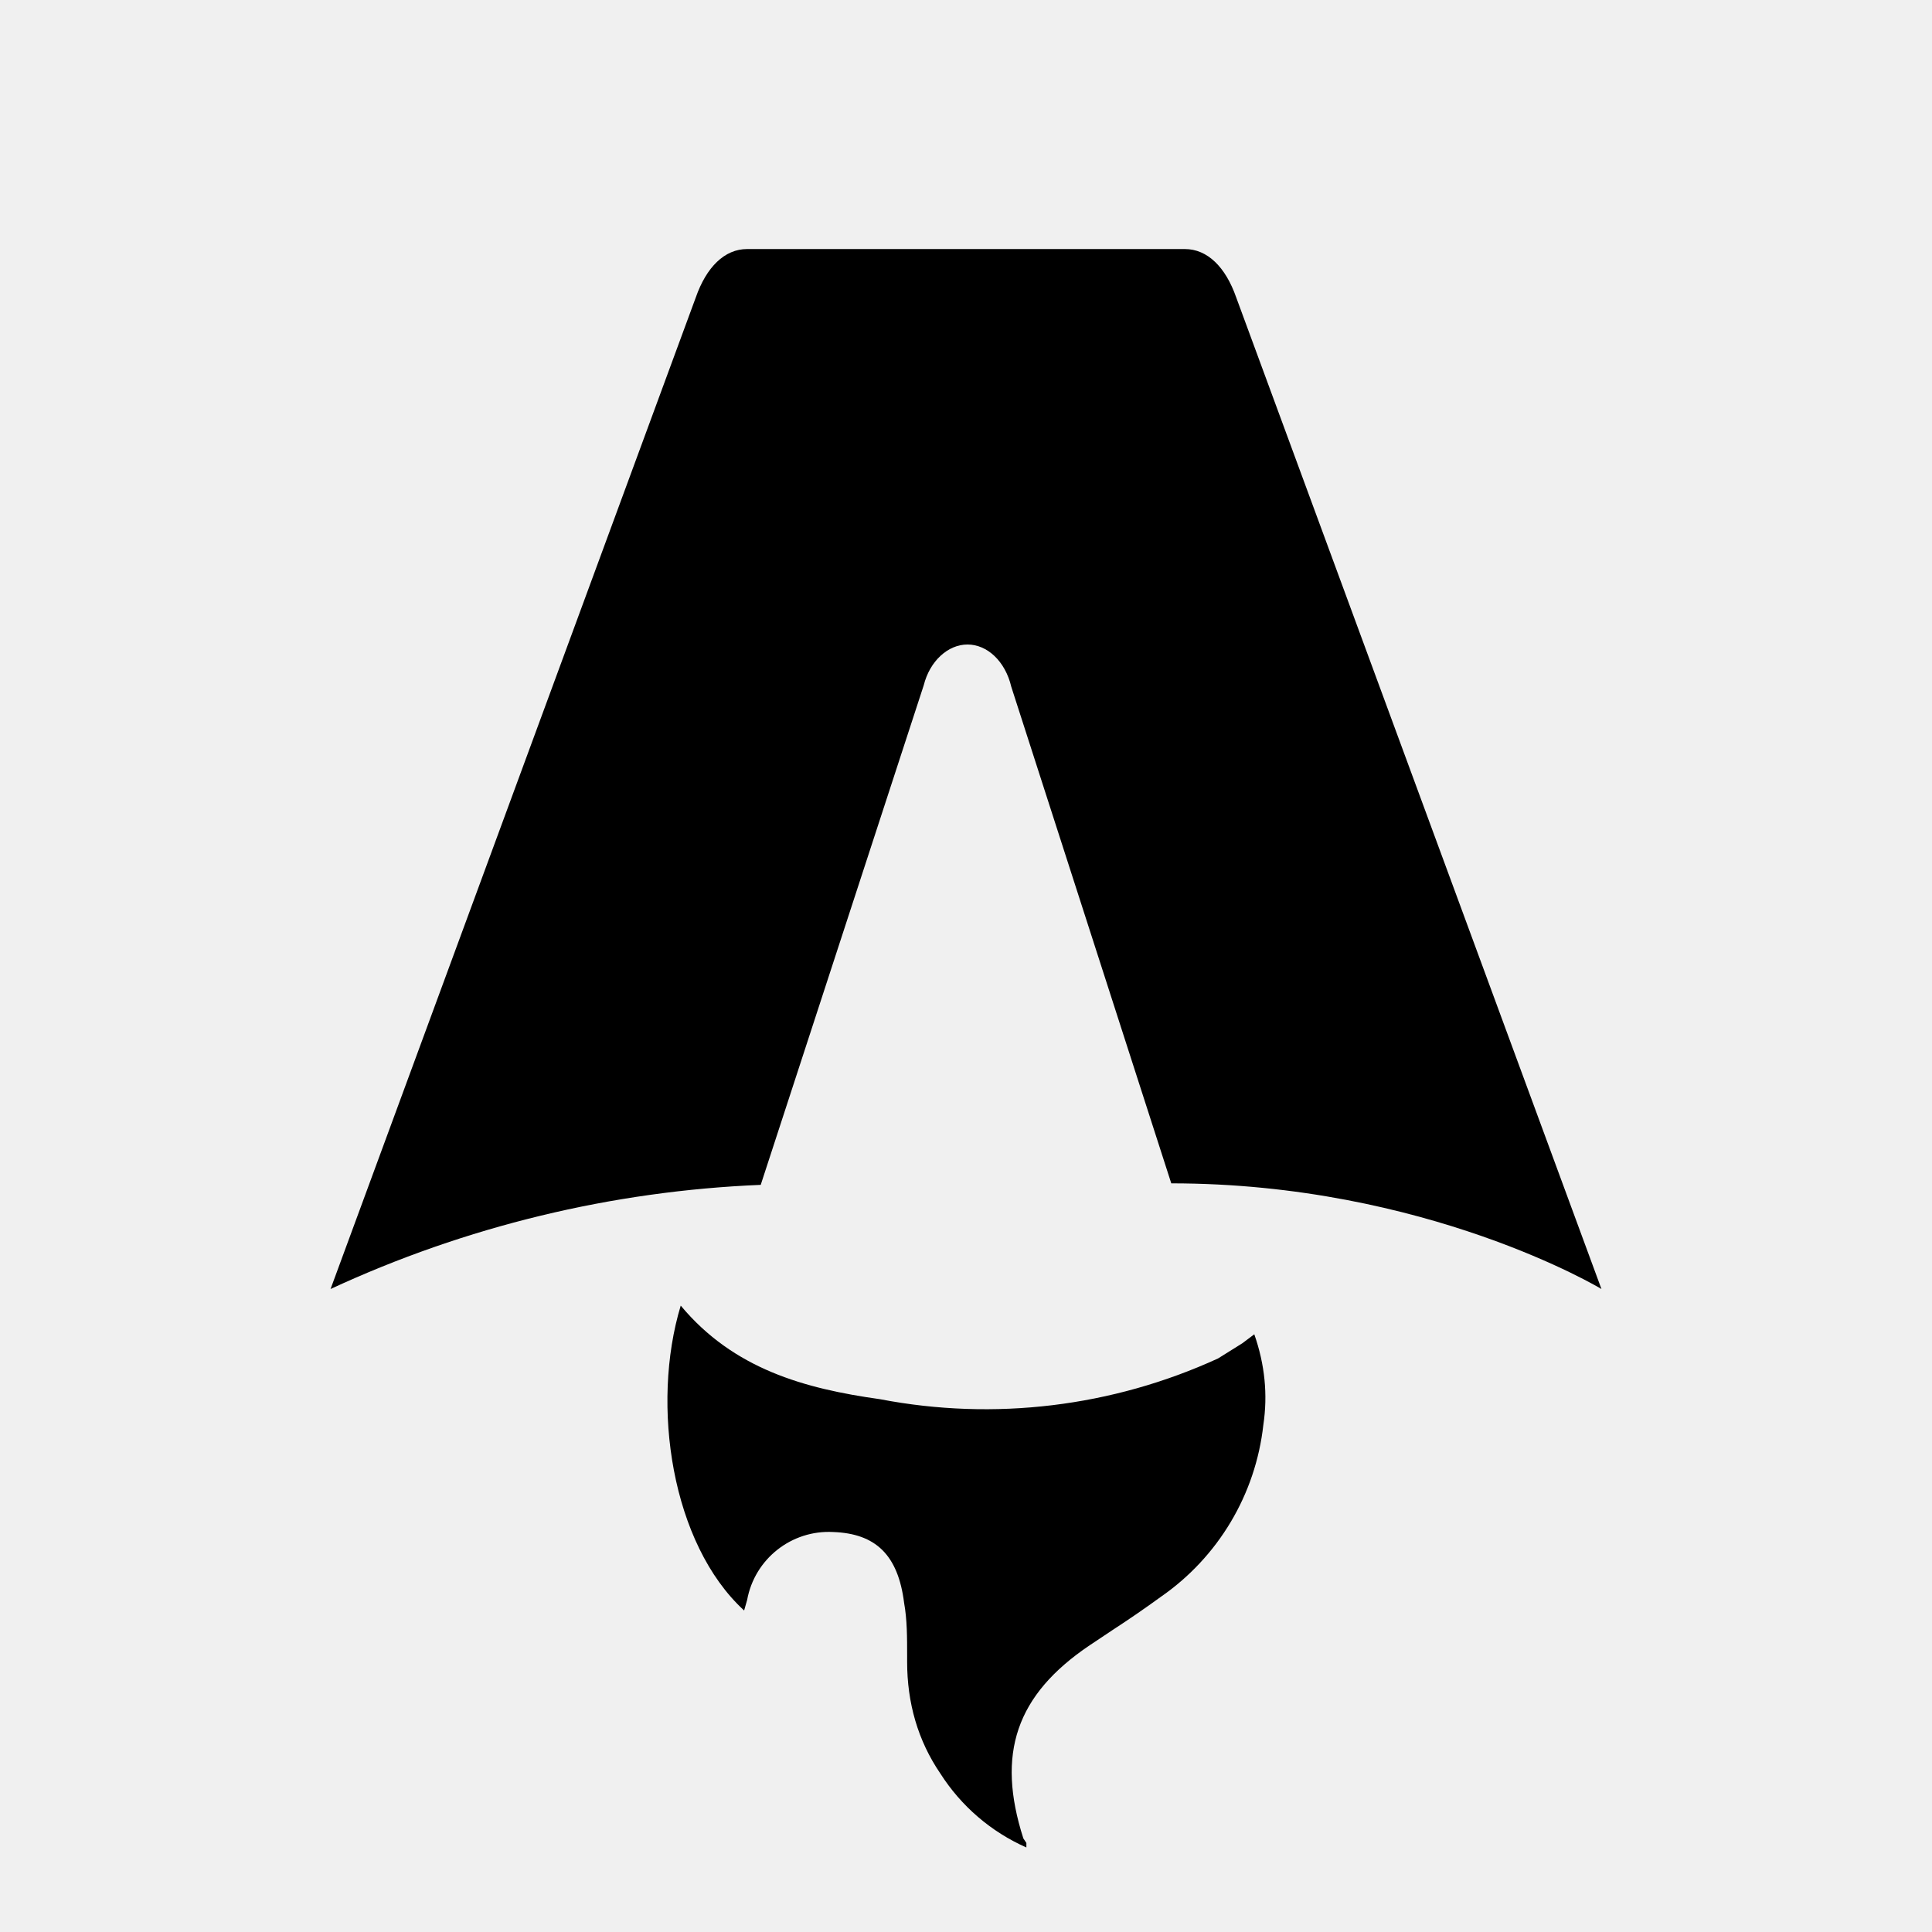
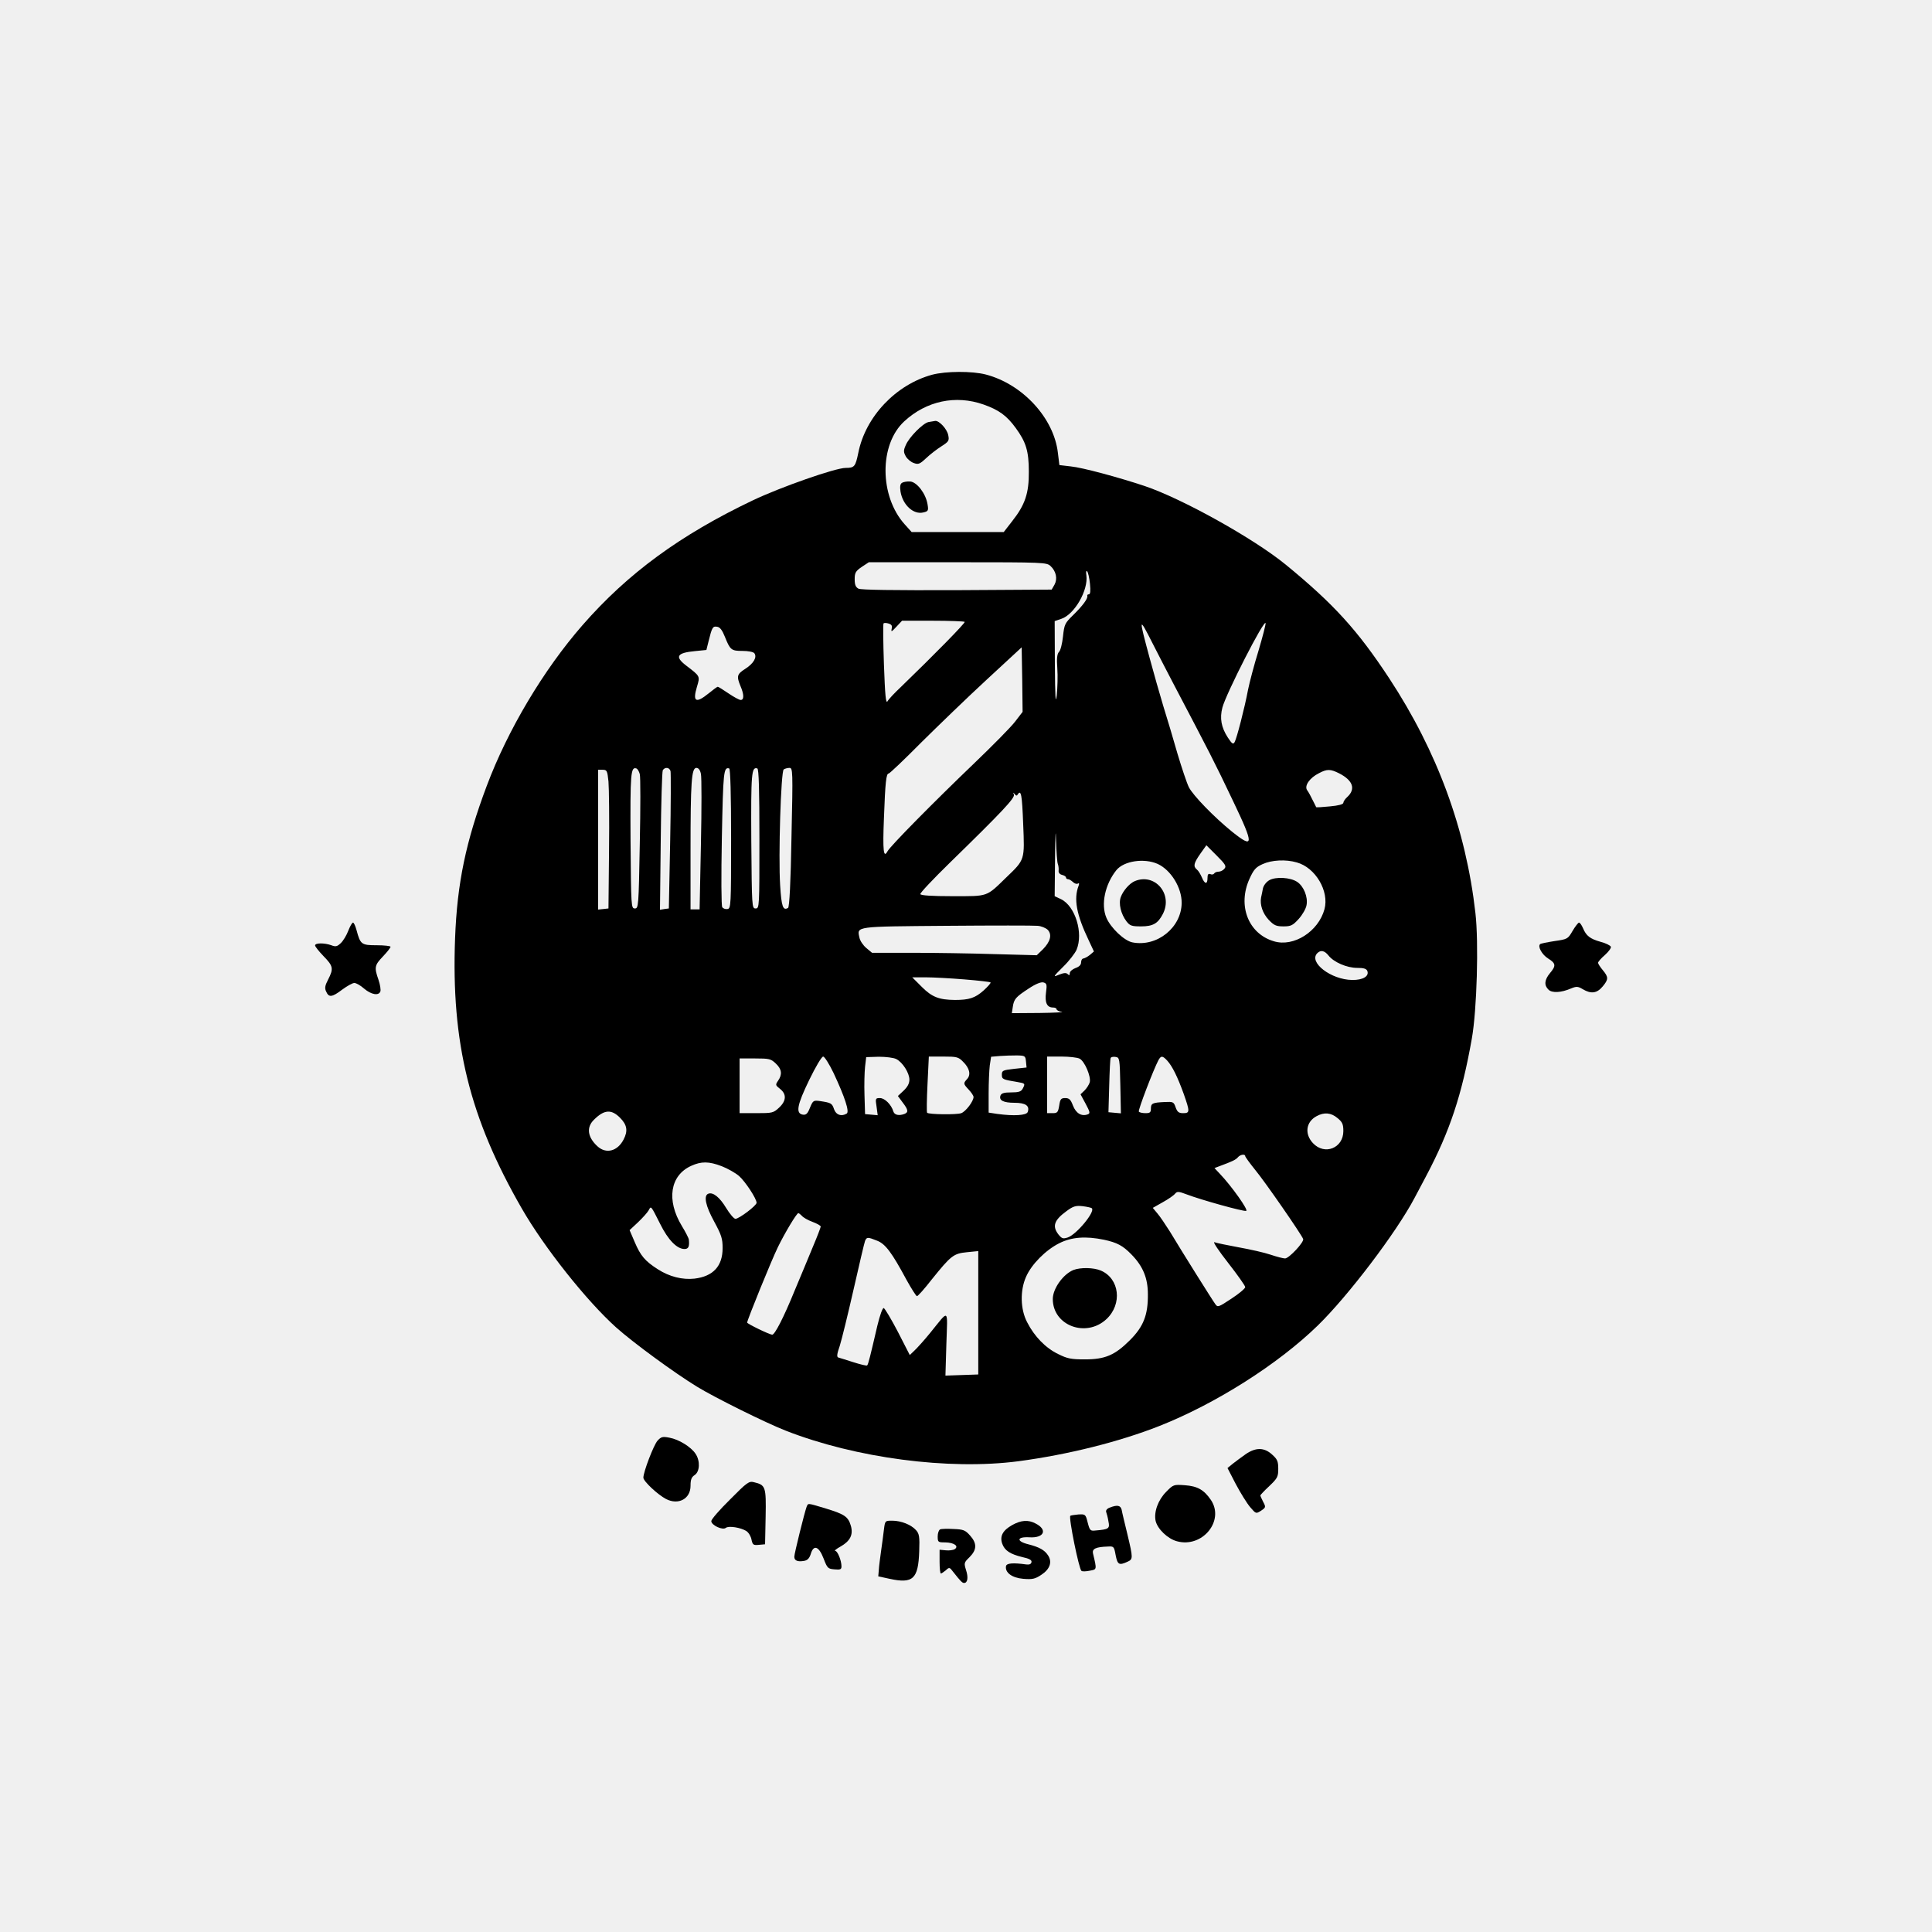
- <svg xmlns="http://www.w3.org/2000/svg" fill="none" viewBox="0 0 128 128">
-   <path d="M50.4 78.5a75.1 75.1 0 0 0-28.5 6.9l24.2-65.7c.7-2 1.9-3.2 3.4-3.2h29c1.5 0 2.7 1.2 3.4 3.2l24.2 65.7s-11.6-7-28.5-7L67 45.5c-.4-1.7-1.6-2.8-2.9-2.8-1.3 0-2.5 1.1-2.9 2.7L50.4 78.5Zm-1.1 28.2Zm-4.2-20.2c-2 6.6-.6 15.8 4.2 20.2a17.5 17.5 0 0 1 .2-.7 5.5 5.5 0 0 1 5.7-4.5c2.8.1 4.3 1.5 4.7 4.7.2 1.1.2 2.3.2 3.5v.4c0 2.7.7 5.2 2.2 7.4a13 13 0 0 0 5.7 4.9v-.3l-.2-.3c-1.8-5.6-.5-9.5 4.4-12.8l1.5-1a73 73 0 0 0 3.2-2.2 16 16 0 0 0 6.8-11.4c.3-2 .1-4-.6-6l-.8.6-1.6 1a37 37 0 0 1-22.4 2.7c-5-.7-9.7-2-13.2-6.2Z" />
-   <style>
-         path { fill: #000; }
-         @media (prefers-color-scheme: dark) {
-             path { fill: #FFF; }
-         }
-     </style>
+ <svg xmlns="http://www.w3.org/2000/svg" version="1.0" width="1024pt" height="1024pt" viewBox="0 0 1024 1024" preserveAspectRatio="xMidYMid meet">
+   <g transform="translate(0,1024) scale(0.1,-0.1)" fill="#000000" stroke="none">
+     <path d="M4941 8254 c-192 -52 -354 -222 -392 -415 -15 -72 -20 -79 -67 -79 -54 0 -345 -102 -492 -172 -384 -183 -663 -387 -903 -662 -206 -236 -396 -555 -507 -851 -111 -295 -157 -516 -168 -808 -21 -555 77 -952 354 -1433 119 -207 343 -489 500 -630 92 -82 308 -240 427 -313 98 -60 367 -193 472 -234 370 -145 863 -210 1232 -162 263 35 535 103 748 187 299 118 631 329 840 533 161 157 416 493 512 675 22 41 49 93 61 115 127 240 190 431 243 730 27 152 37 511 19 666 -50 442 -202 856 -457 1244 -168 255 -293 393 -548 602 -170 139 -549 350 -748 417 -138 46 -330 98 -392 104 l-60 7 -8 65 c-21 184 -187 364 -382 415 -73 19 -212 18 -284 -1z m272 -158 c82 -29 123 -59 171 -125 54 -74 69 -122 69 -231 1 -114 -20 -176 -88 -262 l-45 -58 -244 0 -244 0 -37 41 c-134 149 -136 423 -2 546 117 108 272 141 420 89z m355 -856 c30 -28 38 -68 21 -99 l-15 -26 -502 -3 c-335 -1 -509 1 -522 8 -15 8 -20 21 -20 50 0 34 5 43 37 65 l38 25 470 0 c460 0 472 -1 493 -20z m209 -94 c4 -39 2 -56 -6 -56 -6 0 -10 -4 -8 -9 3 -14 -24 -51 -75 -101 -44 -43 -47 -49 -54 -114 -4 -37 -13 -74 -21 -81 -10 -11 -13 -33 -9 -87 3 -40 1 -104 -3 -143 -6 -52 -9 -11 -10 162 l-1 231 35 12 c70 23 144 152 133 231 -3 17 -1 26 4 21 5 -5 12 -35 15 -66z m-664 -202 c5 -5 -162 -175 -339 -346 -33 -31 -64 -64 -70 -75 -9 -14 -13 31 -19 195 -4 117 -5 215 -2 218 3 3 15 3 27 -1 16 -5 20 -12 16 -28 -4 -18 0 -16 25 11 l30 32 163 0 c89 0 165 -3 169 -6z m1557 -154 c-23 -74 -47 -166 -55 -205 -18 -97 -60 -258 -71 -278 -8 -14 -14 -10 -37 25 -34 53 -43 101 -28 158 19 73 223 473 229 447 1 -7 -16 -73 -38 -147z m-560 38 c29 -57 78 -152 110 -213 193 -368 214 -407 319 -628 108 -226 107 -248 -9 -155 -94 76 -207 192 -229 236 -10 20 -37 100 -60 177 -22 77 -56 192 -76 255 -19 63 -51 176 -71 250 -60 222 -59 226 16 78z m-2268 37 c28 -70 34 -75 93 -75 30 0 57 -5 63 -12 16 -21 -4 -55 -48 -83 -44 -28 -47 -39 -25 -92 19 -44 19 -73 1 -73 -8 0 -37 16 -65 35 -28 19 -53 35 -57 35 -3 0 -25 -16 -48 -35 -68 -55 -86 -45 -62 35 17 57 18 55 -58 113 -61 47 -48 67 48 76 l60 6 12 48 c18 73 22 79 45 75 15 -2 27 -18 41 -53z m1538 -450 c-22 -29 -120 -128 -217 -221 -216 -207 -444 -438 -459 -466 -21 -39 -26 1 -19 175 7 191 12 237 25 237 5 0 83 74 172 164 90 89 246 240 348 334 l185 171 3 -171 2 -171 -40 -52z m-1989 -278 c4 -14 4 -180 0 -369 -6 -334 -7 -343 -26 -343 -20 0 -20 8 -23 359 -2 358 1 393 31 383 6 -2 14 -15 18 -30z m163 16 c2 -10 2 -178 -2 -373 l-7 -355 -23 -3 -24 -4 4 364 c2 200 7 369 11 376 12 18 35 15 41 -5z m161 -15 c4 -17 4 -186 0 -375 l-7 -343 -24 0 -24 0 0 308 c0 368 5 442 31 442 11 0 20 -11 24 -32z m160 -344 c0 -353 -1 -369 -19 -372 -10 -2 -23 2 -28 10 -5 7 -6 159 -2 368 7 349 9 376 39 367 6 -3 10 -135 10 -373z m150 0 c0 -362 0 -369 -20 -369 -20 0 -20 8 -23 359 -2 359 1 393 32 383 8 -3 11 -113 11 -373z m170 9 c-4 -241 -11 -370 -18 -375 -27 -16 -35 6 -42 118 -10 155 4 607 19 616 6 4 20 8 30 8 18 0 19 -11 11 -367z m-970 295 c3 -35 5 -200 3 -368 l-3 -305 -27 -3 -28 -3 0 370 0 371 24 0 c23 0 25 -5 31 -62z m3873 43 c74 -38 89 -84 41 -127 -10 -9 -19 -23 -19 -29 0 -8 -26 -15 -71 -19 -39 -4 -72 -6 -73 -4 -1 2 -9 19 -19 38 -9 19 -22 43 -29 52 -16 23 14 66 63 90 43 23 61 22 107 -1z m-1704 -112 c18 28 23 -1 29 -155 8 -194 10 -189 -90 -285 -107 -104 -93 -99 -284 -99 -112 0 -169 4 -171 11 -2 6 69 81 157 167 279 272 344 342 339 360 -5 13 -4 14 4 3 7 -9 12 -10 16 -2z m213 -369 c3 -8 5 -23 4 -33 -2 -11 5 -21 18 -24 12 -3 21 -9 21 -14 0 -5 5 -9 11 -9 6 0 17 -7 26 -15 8 -8 20 -12 26 -8 7 4 8 0 4 -11 -27 -70 -12 -153 53 -289 l28 -60 -21 -18 c-12 -10 -28 -18 -34 -19 -7 0 -13 -9 -13 -21 0 -13 -10 -23 -30 -30 -16 -6 -30 -18 -30 -27 0 -12 -3 -13 -11 -5 -8 8 -20 7 -46 -3 -33 -14 -32 -12 22 42 32 31 63 72 71 90 37 89 -7 231 -82 268 l-34 16 2 207 c1 121 4 160 5 93 2 -63 6 -122 10 -130z m883 -24 c-7 -9 -21 -16 -31 -16 -10 0 -20 -4 -24 -10 -3 -5 -12 -7 -20 -3 -11 4 -15 -2 -15 -21 0 -35 -15 -33 -30 4 -7 16 -18 35 -26 41 -21 17 -17 34 18 84 l32 45 55 -55 c46 -46 52 -56 41 -69z m-354 25 c70 -32 128 -126 127 -207 -1 -130 -130 -234 -260 -209 -44 8 -116 77 -139 131 -30 71 -7 177 53 252 40 49 147 65 219 33z m737 8 c99 -27 173 -152 147 -248 -32 -118 -163 -202 -268 -170 -136 40 -194 190 -129 332 22 48 33 61 69 77 48 22 123 26 181 9z m-1320 -357 c24 -25 15 -63 -26 -104 l-32 -31 -224 6 c-123 4 -320 7 -437 7 l-212 0 -30 25 c-17 14 -34 39 -37 56 -13 60 -26 58 464 62 245 2 461 2 480 0 19 -1 43 -11 54 -21z m1488 -136 c28 -36 98 -66 152 -66 34 0 49 -4 54 -16 11 -28 -23 -49 -80 -48 -112 1 -233 94 -185 142 18 18 38 14 59 -12z m-1930 -127 c74 -6 136 -13 139 -16 3 -3 -14 -22 -37 -43 -45 -40 -77 -50 -152 -50 -84 1 -121 15 -175 69 l-51 51 71 0 c39 0 131 -5 205 -11z m433 -70 c-7 -53 5 -79 37 -79 11 0 19 -4 19 -9 0 -5 12 -12 28 -14 15 -2 -39 -5 -119 -6 l-146 -1 5 33 c6 42 16 53 85 98 36 24 64 35 77 32 18 -5 20 -11 14 -54z m-106 -366 l3 -31 -65 -7 c-61 -7 -66 -9 -66 -31 0 -24 4 -26 83 -39 41 -7 42 -8 27 -36 -8 -15 -22 -19 -61 -19 -36 0 -51 -4 -56 -16 -10 -26 15 -39 74 -39 59 0 82 -16 70 -49 -7 -18 -73 -22 -161 -10 l-46 7 0 102 c0 56 3 123 6 148 l7 46 46 4 c25 2 66 3 91 3 43 -1 45 -2 48 -33z m-1020 -60 c60 -128 85 -205 70 -215 -28 -17 -56 -8 -67 22 -11 33 -16 35 -74 44 -36 5 -38 3 -54 -35 -12 -31 -20 -39 -37 -37 -40 6 -32 50 33 184 34 70 66 124 74 124 7 0 32 -39 55 -87z m332 74 c34 -17 70 -74 70 -109 0 -21 -10 -39 -31 -59 l-30 -28 25 -34 c30 -39 32 -52 10 -61 -29 -11 -53 -6 -59 13 -11 37 -46 71 -71 71 -24 0 -25 -2 -18 -46 l6 -45 -33 3 -34 3 -3 100 c-2 55 0 123 3 151 l6 51 67 2 c37 0 78 -5 92 -12z m354 -14 c35 -34 43 -69 22 -92 -21 -23 -21 -25 9 -57 14 -15 25 -32 25 -38 0 -23 -41 -77 -65 -86 -25 -9 -171 -7 -181 2 -3 3 -2 71 2 152 l7 146 77 0 c70 0 80 -2 104 -27z m618 16 c27 -14 61 -94 54 -125 -4 -13 -16 -32 -28 -44 l-21 -20 27 -50 c23 -43 25 -51 12 -56 -33 -13 -63 5 -79 46 -12 32 -20 40 -41 40 -22 0 -27 -5 -32 -40 -6 -36 -10 -40 -35 -40 l-29 0 0 150 0 150 76 0 c41 0 84 -5 96 -11z m216 -142 l3 -148 -33 3 -33 3 4 140 c2 77 5 144 8 148 3 5 15 7 26 5 21 -3 22 -8 25 -151z m249 131 c27 -30 54 -85 87 -176 33 -94 33 -102 -3 -102 -23 0 -31 6 -40 31 -10 29 -13 30 -58 28 -65 -3 -73 -7 -73 -35 0 -20 -5 -24 -29 -24 -17 0 -32 4 -35 8 -5 8 78 224 104 273 14 25 22 24 47 -3z m-2075 -15 c32 -30 35 -58 12 -91 -15 -22 -14 -24 10 -43 36 -28 34 -64 -5 -100 -30 -28 -36 -29 -120 -29 l-89 0 0 145 0 145 82 0 c75 0 84 -2 110 -27z m-826 -287 c38 -38 43 -70 19 -116 -32 -62 -93 -78 -139 -35 -52 48 -59 100 -18 140 54 54 92 57 138 11z m3803 -2 c26 -21 31 -33 31 -69 0 -90 -99 -130 -161 -64 -46 49 -37 113 19 143 40 22 77 19 111 -10z m-489 -202 c0 -4 24 -37 53 -73 50 -60 244 -340 254 -366 6 -16 -75 -103 -96 -103 -10 0 -44 9 -77 20 -32 11 -108 28 -169 39 -60 11 -118 23 -128 27 -11 4 22 -45 72 -109 50 -64 91 -122 91 -129 0 -7 -33 -35 -73 -61 -68 -45 -73 -47 -85 -30 -15 20 -180 283 -241 385 -23 36 -52 80 -66 96 l-25 30 53 30 c29 16 58 36 65 45 11 13 18 13 63 -4 73 -28 299 -91 314 -87 14 3 -78 132 -138 195 l-30 32 29 11 c65 24 84 33 95 46 12 15 39 19 39 6z m-2775 -53 c31 -12 72 -35 92 -52 33 -29 93 -120 93 -142 0 -15 -93 -85 -112 -85 -8 0 -30 26 -49 57 -34 57 -70 86 -95 76 -26 -10 -14 -65 31 -147 39 -72 45 -91 45 -141 0 -96 -50 -150 -149 -162 -64 -7 -133 10 -195 50 -67 43 -91 71 -122 144 l-27 63 45 42 c25 24 50 52 56 63 13 25 11 27 61 -72 42 -85 89 -133 129 -133 21 0 27 13 23 50 -1 8 -18 41 -37 72 -83 137 -63 268 50 319 53 24 93 24 161 -2z m1962 -223 c19 -18 -81 -139 -128 -155 -25 -8 -31 -6 -49 16 -34 44 -23 76 43 124 35 26 49 30 85 26 24 -3 46 -8 49 -11z m-1537 -40 c6 -8 31 -23 56 -32 24 -9 44 -20 44 -25 0 -4 -18 -52 -41 -106 -22 -54 -66 -159 -97 -233 -59 -145 -106 -235 -119 -234 -17 1 -133 58 -133 64 0 13 130 333 163 400 37 76 99 179 108 180 4 0 12 -7 19 -14z m399 -132 c44 -17 78 -63 156 -208 26 -47 51 -86 55 -86 5 0 40 39 78 88 103 128 116 138 187 145 l60 6 0 -327 0 -327 -87 -3 -87 -3 5 168 c6 192 17 185 -87 57 -31 -38 -68 -79 -82 -92 l-25 -24 -63 123 c-35 67 -69 124 -75 126 -6 2 -20 -36 -34 -94 -37 -159 -48 -205 -54 -210 -2 -3 -35 5 -73 17 -37 12 -73 23 -80 25 -9 3 -7 19 8 62 10 32 43 166 73 298 30 132 57 248 61 258 9 21 14 21 64 1z m1203 5 c69 -15 99 -31 144 -77 62 -63 88 -126 88 -212 1 -109 -23 -171 -95 -243 -80 -80 -132 -102 -239 -102 -73 0 -93 4 -141 28 -67 32 -127 94 -165 169 -36 68 -38 168 -6 240 29 67 104 142 175 178 67 34 142 39 239 19z" />
+     <path d="M4921 8003 c-29 -6 -104 -81 -121 -124 -12 -27 -11 -36 1 -58 8 -14 27 -30 42 -35 24 -9 32 -6 65 25 20 19 57 48 81 63 39 25 43 30 37 59 -6 33 -48 78 -69 76 -7 -1 -23 -4 -36 -6z" />
+     <path d="M4781 7681 c-10 -6 -12 -20 -8 -47 12 -71 69 -123 121 -110 26 6 28 10 22 44 -9 55 -55 116 -91 120 -17 1 -36 -2 -44 -7z" />
+     <path d="M6015 5570 c-27 -11 -61 -49 -74 -83 -14 -35 0 -92 30 -131 18 -23 28 -26 77 -26 64 0 90 16 116 67 53 105 -43 217 -149 173z" />
+     <path d="M6728 5575 c-16 -9 -30 -27 -34 -43 -3 -15 -7 -37 -10 -49 -7 -38 8 -84 41 -119 28 -29 39 -34 78 -34 39 0 49 5 80 39 20 22 39 55 42 74 8 43 -15 100 -50 123 -36 24 -113 28 -147 9z" />
+     <path d="M5690 3509 c-55 -22 -110 -99 -110 -154 0 -141 176 -207 284 -107 86 80 70 216 -30 258 -38 16 -107 17 -144 3z" />
+     <path d="M1846 5307 c-9 -24 -27 -54 -40 -66 -19 -18 -27 -20 -50 -11 -36 13 -86 13 -86 -1 0 -6 20 -31 45 -57 51 -52 54 -66 24 -124 -17 -33 -19 -46 -10 -64 14 -32 31 -30 85 11 26 19 54 35 64 35 10 0 33 -13 52 -30 38 -32 77 -39 86 -15 3 8 -1 36 -10 62 -23 66 -21 77 24 124 22 23 40 46 40 51 0 4 -33 8 -73 8 -81 0 -87 4 -107 79 -6 22 -14 41 -19 41 -5 0 -16 -20 -25 -43z" />
+     <path d="M8335 5306 c-25 -43 -27 -44 -96 -54 -39 -6 -73 -13 -76 -16 -14 -13 10 -56 42 -76 42 -26 43 -39 10 -78 -29 -35 -32 -64 -8 -87 18 -19 67 -17 120 6 29 12 37 11 62 -4 44 -26 75 -22 105 14 32 38 32 50 1 87 -14 17 -25 34 -25 39 0 5 16 24 36 41 20 18 34 37 32 44 -3 7 -27 19 -54 26 -57 16 -77 32 -94 73 -7 16 -16 29 -21 29 -4 0 -20 -20 -34 -44z" />
+     <path d="M3485 2604 c-20 -22 -75 -165 -75 -196 0 -19 76 -90 120 -113 66 -34 130 1 130 70 0 33 5 46 22 57 27 18 30 74 5 112 -24 37 -89 77 -139 86 -36 7 -44 5 -63 -16z" />
+     <path d="M6603 2533 c-22 -16 -53 -38 -69 -51 l-28 -23 44 -85 c25 -47 59 -102 76 -122 31 -36 31 -36 58 -19 25 17 26 19 11 47 -8 16 -15 31 -15 34 0 2 21 25 48 50 43 41 47 49 47 91 0 40 -5 51 -33 76 -42 38 -86 38 -139 2z" />
+     <path d="M3869 2292 c-55 -54 -99 -105 -99 -114 0 -22 60 -50 77 -36 15 12 79 2 109 -17 12 -8 24 -28 27 -45 6 -28 10 -31 39 -28 l33 3 3 146 c3 160 0 168 -62 183 -26 7 -37 -1 -127 -92z" />
+     <path d="M6181 2333 c-43 -43 -66 -107 -56 -154 10 -43 64 -95 113 -108 135 -37 254 109 180 219 -37 54 -71 73 -138 78 -59 4 -61 4 -99 -35z" />
+     <path d="M4275 2253 c-11 -30 -65 -247 -65 -264 0 -21 18 -28 52 -22 18 3 28 14 35 36 15 52 43 42 68 -23 20 -52 23 -55 58 -58 31 -3 37 0 37 16 0 31 -21 82 -33 82 -7 0 6 11 28 23 51 29 68 62 55 109 -14 49 -33 62 -131 92 -103 31 -95 30 -104 9z" />
+     <path d="M5881 2249 c-14 -5 -21 -15 -18 -23 3 -8 9 -30 12 -50 8 -38 2 -42 -69 -48 -27 -3 -30 0 -41 42 -11 44 -12 45 -50 43 -21 -2 -40 -5 -42 -7 -10 -9 46 -284 59 -292 5 -4 25 -3 44 1 38 7 38 4 17 92 -5 24 15 34 79 36 31 2 33 0 41 -45 10 -51 18 -56 62 -36 31 14 31 18 0 148 -14 58 -28 115 -30 128 -6 24 -24 27 -64 11z" />
+     <path d="M4685 2133 c-3 -27 -10 -77 -15 -113 -5 -36 -11 -81 -12 -100 l-3 -35 60 -13 c124 -27 152 -1 157 145 3 79 0 94 -17 113 -26 29 -79 50 -126 50 -38 0 -38 0 -44 -47z" />
+     <path d="M5365 2157 c-50 -28 -67 -59 -53 -99 13 -36 41 -55 107 -71 37 -8 51 -16 48 -27 -2 -10 -11 -14 -27 -12 -71 10 -105 7 -108 -9 -6 -34 32 -62 91 -67 49 -4 63 -1 96 21 46 30 59 68 36 103 -18 28 -46 44 -105 59 -65 16 -61 41 6 37 78 -5 98 40 33 73 -39 21 -77 18 -124 -8z" />
+     <path d="M4983 2134 c-7 -3 -13 -20 -13 -37 0 -31 2 -32 40 -32 47 -1 74 -20 50 -36 -8 -5 -30 -8 -47 -6 l-33 3 0 -63 c0 -35 3 -63 7 -63 3 0 15 8 26 17 18 17 20 17 38 -7 41 -52 49 -60 59 -60 19 0 23 30 10 69 -11 36 -11 39 19 68 39 39 40 73 2 115 -25 28 -35 32 -87 34 -32 2 -65 1 -71 -2z" />
+   </g>
</svg>
